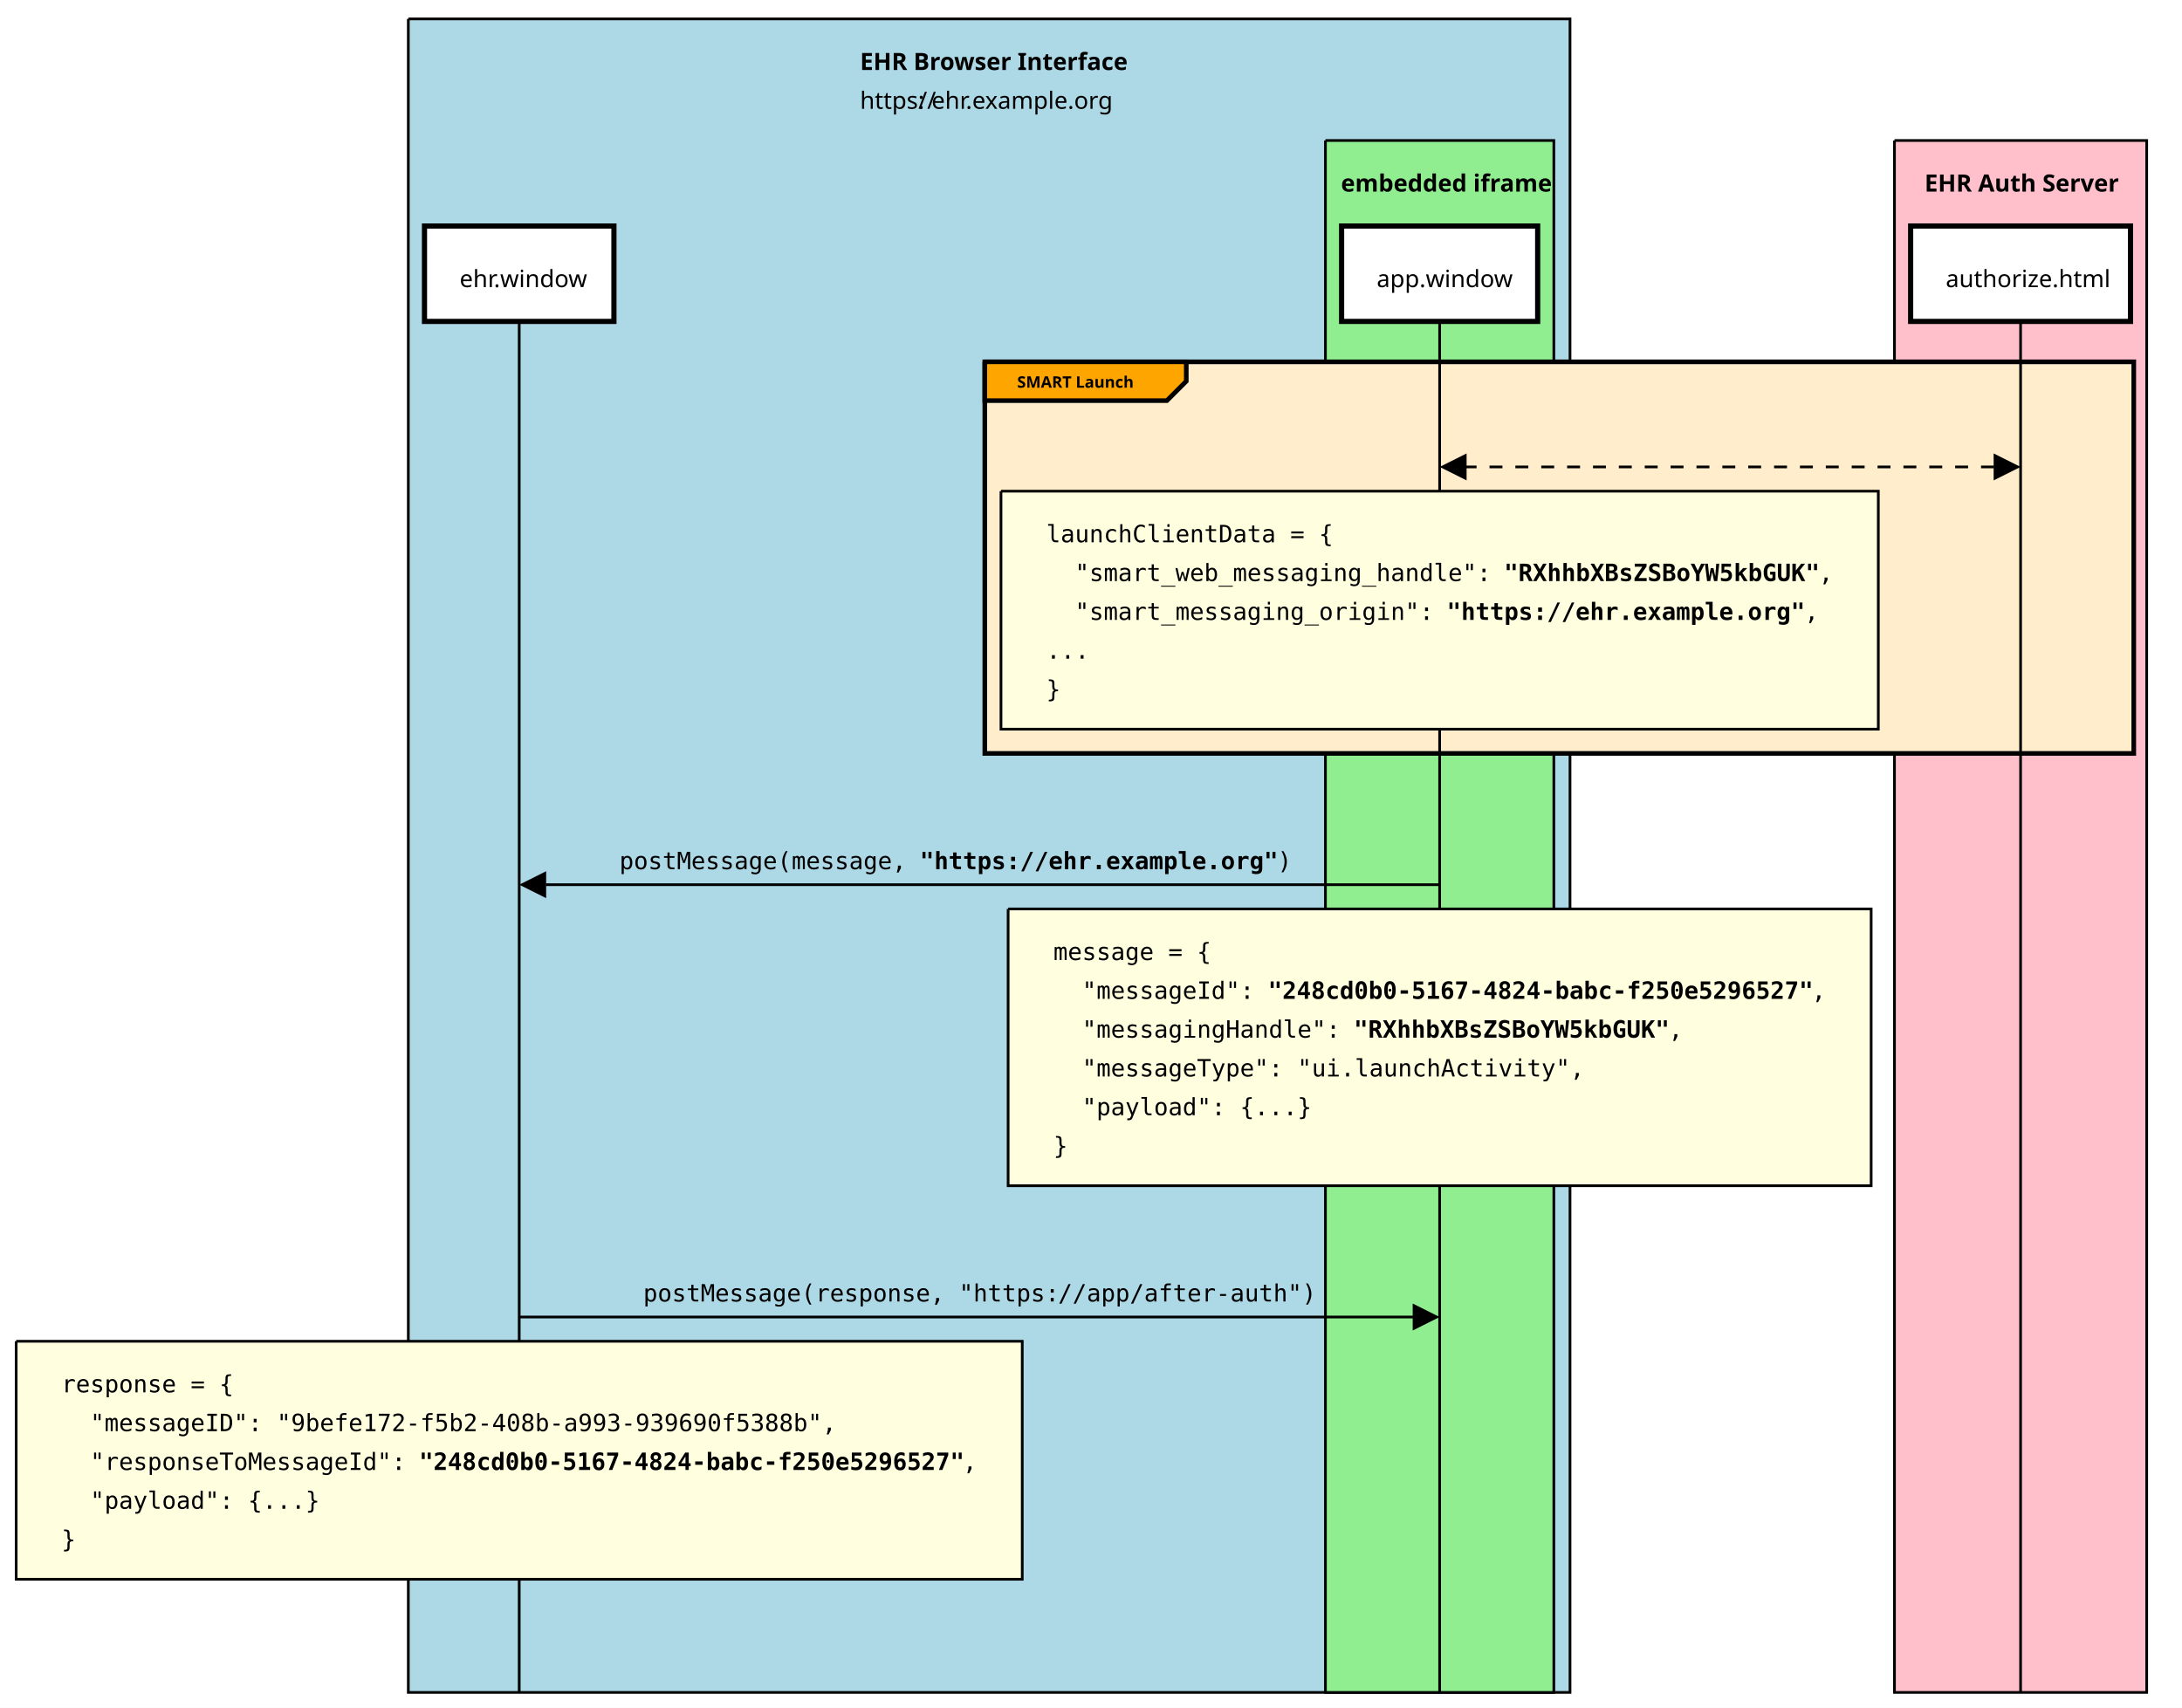
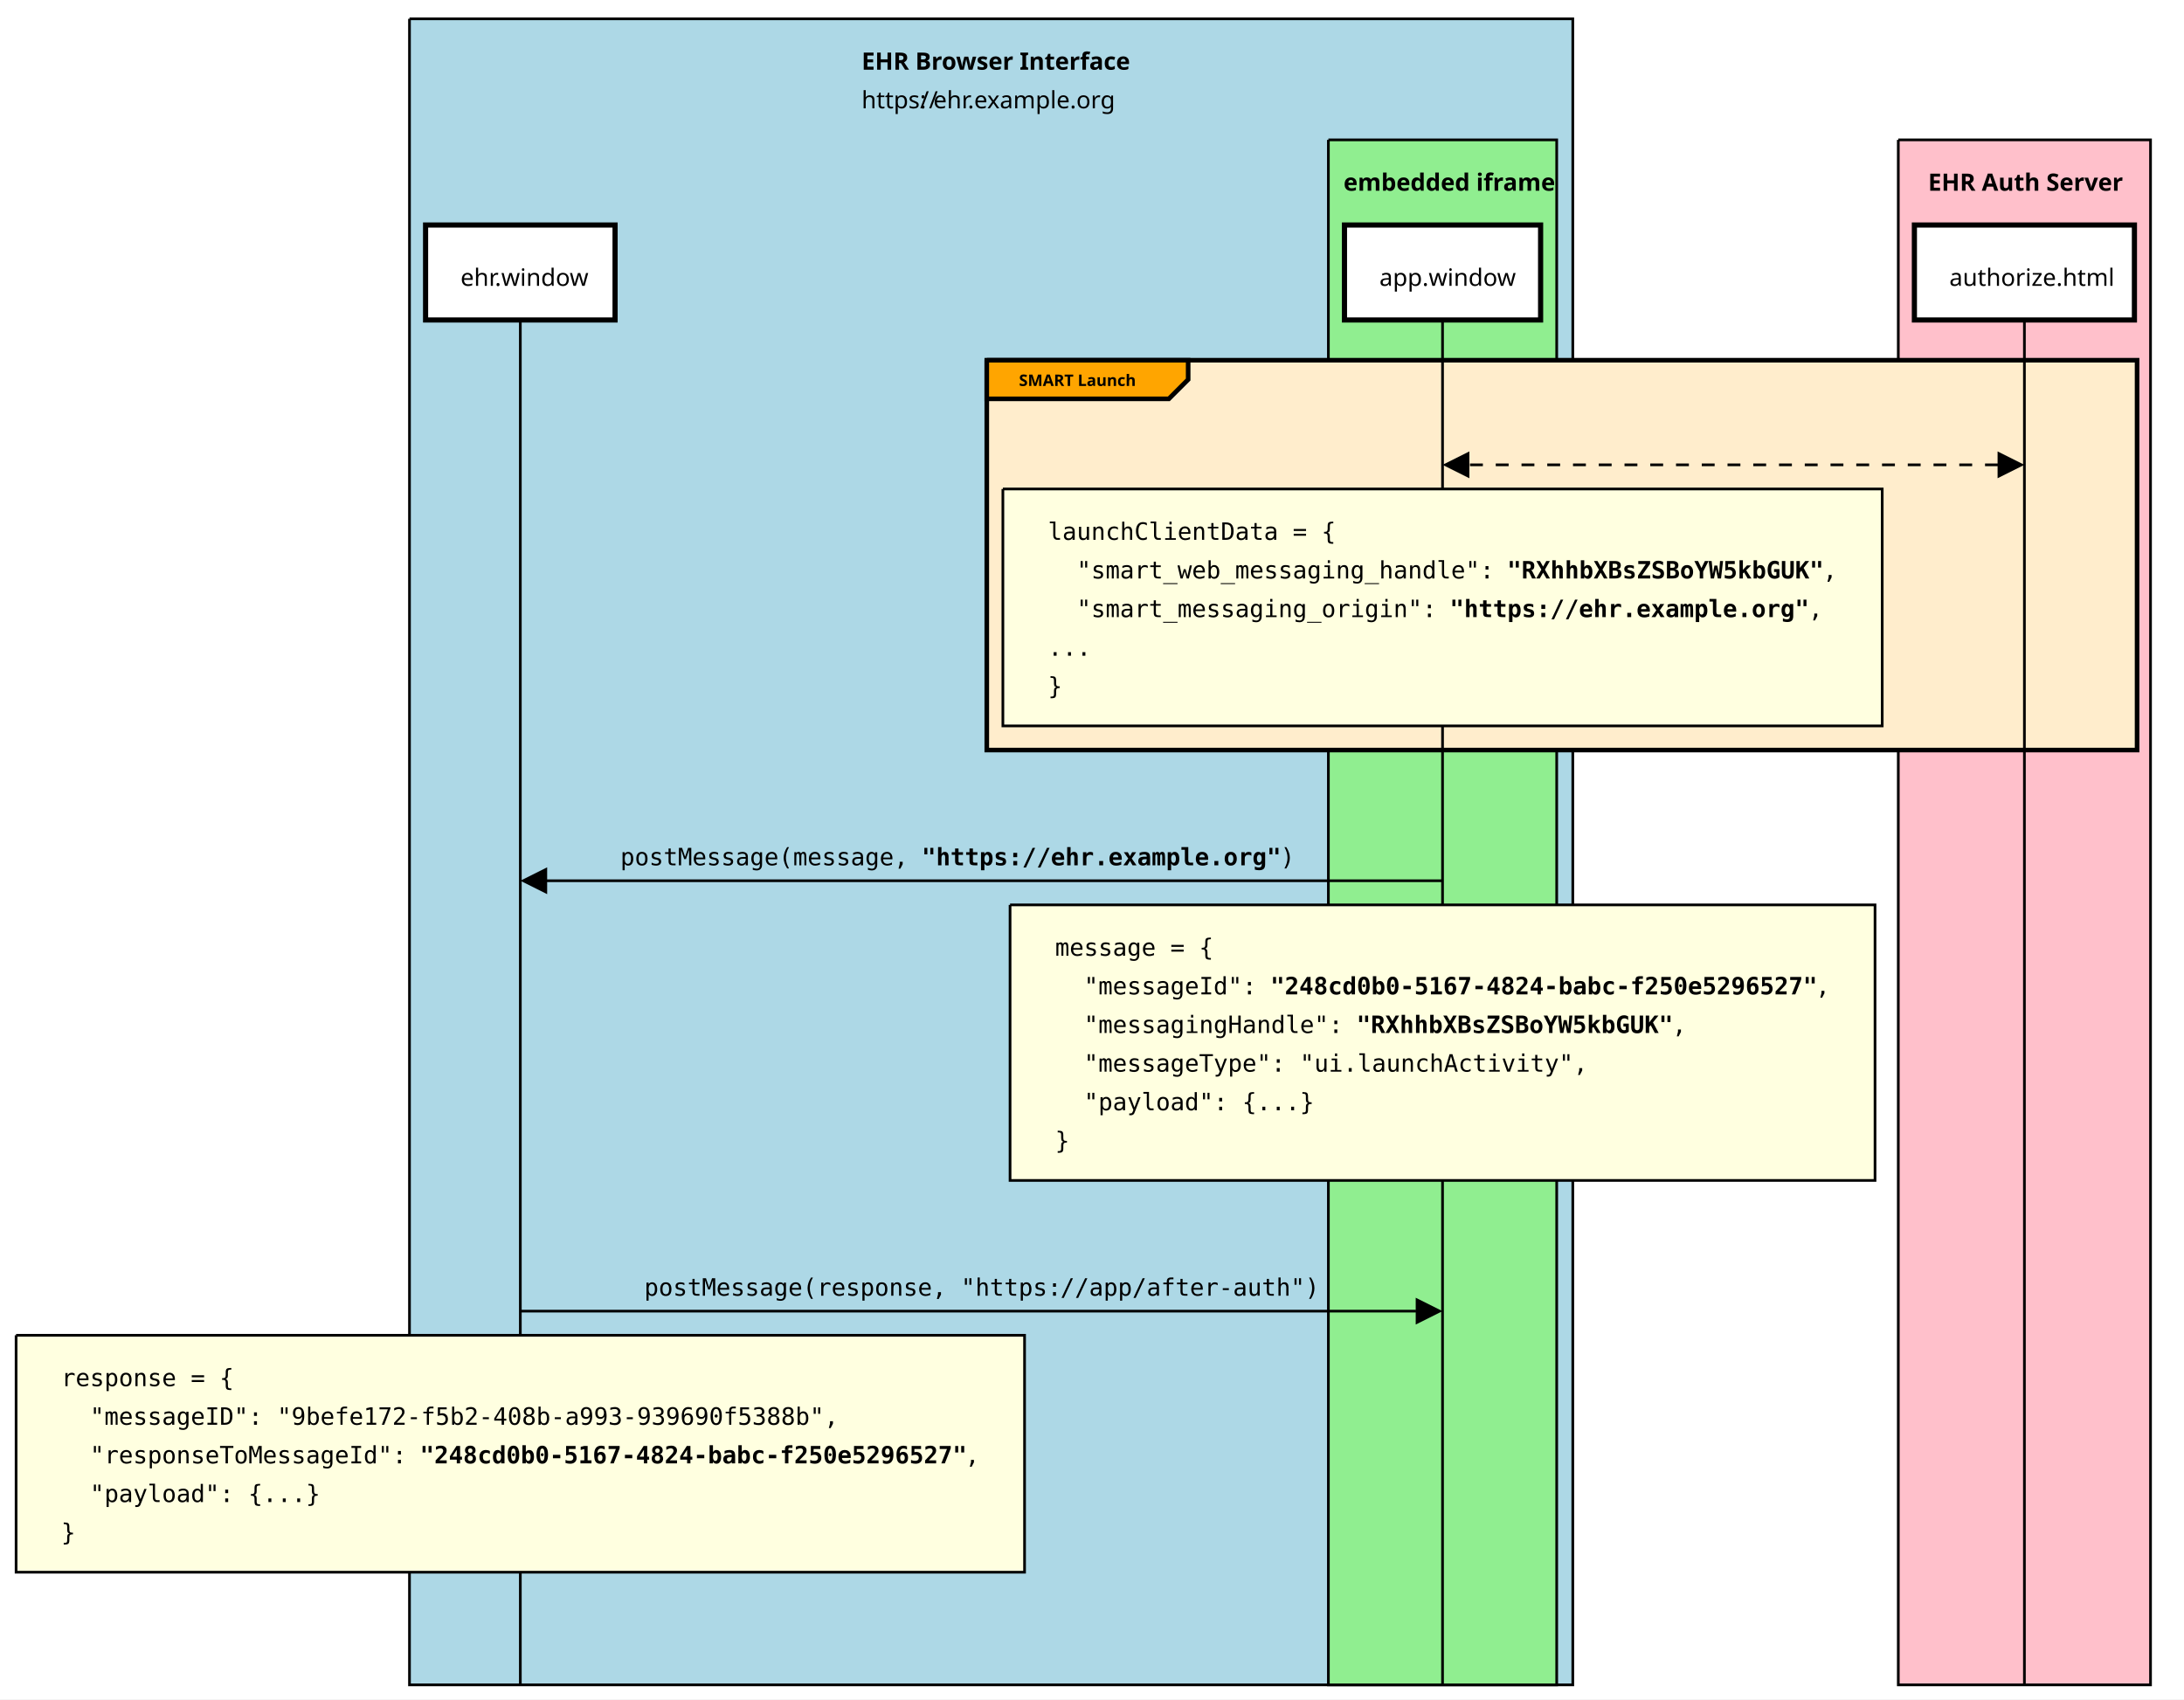
- <svg xmlns="http://www.w3.org/2000/svg" version="1.1" width="1611" height="1261">
+ <svg xmlns="http://www.w3.org/2000/svg" version="1.1" width="1023" height="796">
  <defs />
  <g>
    <g />
    <g />
    <g />
    <g />
    <g />
    <g />
    <g />
    <g />
    <g />
    <g />
    <g />
    <g />
    <g />
    <g />
    <g />
    <g />
    <g />
    <g />
    <g />
    <g />
    <g />
    <g />
    <g />
    <g />
    <g />
    <g />
    <g />
    <g />
    <g />
    <g />
    <g />
    <g />
    <g />
    <g />
    <g />
    <g />
    <g />
    <g />
    <g />
    <g />
    <g />
    <g />
    <g />
    <g />
    <g />
    <g />
    <g />
    <g>
-       <rect fill="white" stroke="none" x="0" y="0" width="1611" height="1261" />
+       <rect fill="white" stroke="none" x="0" y="0" width="1023" height="796" />
    </g>
    <g>
      <g>
-         <path fill="lightblue" stroke="black" paint-order="fill stroke markers" d=" M 301.465 13.967 L 1159.161 13.967 L 1159.161 1249.593 L 301.465 1249.593 L 301.465 13.967" stroke-miterlimit="10" stroke-width="1.99" stroke-dasharray="" />
+         <path fill="lightblue" stroke="black" paint-order="fill stroke markers" d=" M 191.805 8.821 L 736.709 8.821 L 736.709 789.216 L 191.805 789.216 L 191.805 8.821" stroke-miterlimit="10" stroke-width="1.257" stroke-dasharray="" />
      </g>
      <g>
-         <text fill="black" stroke="none" font-family="sans-serif" font-size="13.2pt" font-style="normal" font-weight="bold" text-decoration="normal" x="634.948" y="51.688" text-anchor="start" dominant-baseline="alphabetic" xml:space="preserve">EHR Browser Interface</text>
-         <text fill="black" stroke="none" font-family="sans-serif" font-size="13.2pt" font-style="normal" font-weight="normal" text-decoration="normal" x="634.948" y="80.338" text-anchor="start" dominant-baseline="alphabetic" xml:space="preserve">https:</text>
-         <text fill="black" stroke="none" font-family="sans-serif" font-size="13.2pt" font-style="normal" font-weight="normal" text-decoration="normal" x="677.994" y="80.338" text-anchor="start" dominant-baseline="alphabetic" xml:space="preserve">//</text>
-         <text fill="black" stroke="none" font-family="sans-serif" font-size="13.2pt" font-style="normal" font-weight="normal" text-decoration="normal" x="687.774" y="80.338" text-anchor="start" dominant-baseline="alphabetic" xml:space="preserve">ehr.example.org</text>
+         <text fill="black" stroke="none" font-family="sans-serif" font-size="8.4pt" font-style="normal" font-weight="bold" text-decoration="normal" x="403.571" y="32.645" text-anchor="start" dominant-baseline="alphabetic" xml:space="preserve">EHR Browser Interface</text>
+         <text fill="black" stroke="none" font-family="sans-serif" font-size="8.4pt" font-style="normal" font-weight="normal" text-decoration="normal" x="403.571" y="50.74" text-anchor="start" dominant-baseline="alphabetic" xml:space="preserve">https:</text>
+         <text fill="black" stroke="none" font-family="sans-serif" font-size="8.4pt" font-style="normal" font-weight="normal" text-decoration="normal" x="430.964" y="50.74" text-anchor="start" dominant-baseline="alphabetic" xml:space="preserve">//</text>
+         <text fill="black" stroke="none" font-family="sans-serif" font-size="8.4pt" font-style="normal" font-weight="normal" text-decoration="normal" x="437.187" y="50.74" text-anchor="start" dominant-baseline="alphabetic" xml:space="preserve">ehr.example.org</text>
      </g>
      <g>
-         <path fill="lightgreen" stroke="black" paint-order="fill stroke markers" d=" M 978.592 103.735 L 1147.224 103.735 L 1147.224 1249.593 L 978.592 1249.593 L 978.592 103.735" stroke-miterlimit="10" stroke-width="1.99" stroke-dasharray="" />
+         <path fill="lightgreen" stroke="black" paint-order="fill stroke markers" d=" M 622.22 65.517 L 729.17 65.517 L 729.17 789.216 L 622.22 789.216 L 622.22 65.517" stroke-miterlimit="10" stroke-width="1.257" stroke-dasharray="" />
      </g>
      <g>
-         <text fill="black" stroke="none" font-family="sans-serif" font-size="13.2pt" font-style="normal" font-weight="bold" text-decoration="normal" x="990.041" y="141.457" text-anchor="start" dominant-baseline="alphabetic" xml:space="preserve">embedded iframe</text>
+         <text fill="black" stroke="none" font-family="sans-serif" font-size="8.4pt" font-style="normal" font-weight="bold" text-decoration="normal" x="629.326" y="89.341" text-anchor="start" dominant-baseline="alphabetic" xml:space="preserve">embedded iframe</text>
      </g>
      <g>
-         <path fill="pink" stroke="black" paint-order="fill stroke markers" d=" M 1398.716 103.735 L 1584.94 103.735 L 1584.94 1249.593 L 1398.716 1249.593 L 1398.716 103.735" stroke-miterlimit="10" stroke-width="1.99" stroke-dasharray="" />
+         <path fill="pink" stroke="black" paint-order="fill stroke markers" d=" M 889.174 65.517 L 1007.318 65.517 L 1007.318 789.216 L 889.174 789.216 L 889.174 65.517" stroke-miterlimit="10" stroke-width="1.257" stroke-dasharray="" />
      </g>
      <g>
-         <text fill="black" stroke="none" font-family="sans-serif" font-size="13.2pt" font-style="normal" font-weight="bold" text-decoration="normal" x="1420.921" y="141.457" text-anchor="start" dominant-baseline="alphabetic" xml:space="preserve">EHR Auth Server</text>
+         <text fill="black" stroke="none" font-family="sans-serif" font-size="8.4pt" font-style="normal" font-weight="bold" text-decoration="normal" x="903.124" y="89.341" text-anchor="start" dominant-baseline="alphabetic" xml:space="preserve">EHR Auth Server</text>
      </g>
-       <rect fill="rgb(255,237,204)" stroke="none" x="727.099" y="267.156" width="848.29" height="289.121" />
+       <rect fill="rgb(255,237,204)" stroke="none" x="462.216" y="168.73" width="538.806" height="182.602" />
    </g>
    <g>
-       <path fill="none" stroke="black" paint-order="fill stroke markers" d=" M 383.336 237.313 L 383.336 1249.593" stroke-miterlimit="10" stroke-width="1.99" />
-       <path fill="none" stroke="black" paint-order="fill stroke markers" d=" M 1062.908 237.313 L 1062.908 1249.593" stroke-miterlimit="10" stroke-width="1.99" />
-       <path fill="none" stroke="black" paint-order="fill stroke markers" d=" M 1491.828 237.313 L 1491.828 1249.593" stroke-miterlimit="10" stroke-width="1.99" />
+       <path fill="none" stroke="black" paint-order="fill stroke markers" d=" M 243.724 149.882 L 243.724 789.216" stroke-miterlimit="10" stroke-width="1.257" />
+       <path fill="none" stroke="black" paint-order="fill stroke markers" d=" M 675.695 149.882 L 675.695 789.216" stroke-miterlimit="10" stroke-width="1.257" />
+       <path fill="none" stroke="black" paint-order="fill stroke markers" d=" M 948.246 149.882 L 948.246 789.216" stroke-miterlimit="10" stroke-width="1.257" />
    </g>
    <g>
      <path fill="none" stroke="none" />
      <g>
-         <path fill="white" stroke="black" paint-order="fill stroke markers" d=" M 313.402 166.883 L 453.27 166.883 L 453.27 237.313 L 313.402 237.313 L 313.402 166.883 Z" stroke-miterlimit="10" stroke-width="3.82" stroke-dasharray="" />
+         <path fill="white" stroke="black" paint-order="fill stroke markers" d=" M 199.345 105.4 L 288.104 105.4 L 288.104 149.882 L 199.345 149.882 L 199.345 105.4 Z" stroke-miterlimit="10" stroke-width="2.413" stroke-dasharray="" />
      </g>
      <g>
-         <text fill="black" stroke="none" font-family="sans-serif" font-size="13.2pt" font-style="normal" font-weight="normal" text-decoration="normal" x="339.306" y="212.006" text-anchor="start" dominant-baseline="alphabetic" xml:space="preserve">ehr.window</text>
+         <text fill="black" stroke="none" font-family="sans-serif" font-size="8.4pt" font-style="normal" font-weight="normal" text-decoration="normal" x="215.705" y="133.898" text-anchor="start" dominant-baseline="alphabetic" xml:space="preserve">ehr.window</text>
      </g>
      <path fill="none" stroke="none" />
      <g>
-         <path fill="white" stroke="black" paint-order="fill stroke markers" d=" M 990.529 166.883 L 1135.286 166.883 L 1135.286 237.313 L 990.529 237.313 L 990.529 166.883 Z" stroke-miterlimit="10" stroke-width="3.82" stroke-dasharray="" />
+         <path fill="white" stroke="black" paint-order="fill stroke markers" d=" M 629.76 105.4 L 721.63 105.4 L 721.63 149.882 L 629.76 149.882 L 629.76 105.4 Z" stroke-miterlimit="10" stroke-width="2.413" stroke-dasharray="" />
      </g>
      <g>
-         <text fill="black" stroke="none" font-family="sans-serif" font-size="13.2pt" font-style="normal" font-weight="normal" text-decoration="normal" x="1016.433" y="212.006" text-anchor="start" dominant-baseline="alphabetic" xml:space="preserve">app.window</text>
+         <text fill="black" stroke="none" font-family="sans-serif" font-size="8.4pt" font-style="normal" font-weight="normal" text-decoration="normal" x="646.12" y="133.898" text-anchor="start" dominant-baseline="alphabetic" xml:space="preserve">app.window</text>
      </g>
      <path fill="none" stroke="none" />
      <g>
-         <path fill="white" stroke="black" paint-order="fill stroke markers" d=" M 1410.653 166.883 L 1573.002 166.883 L 1573.002 237.313 L 1410.653 237.313 L 1410.653 166.883 Z" stroke-miterlimit="10" stroke-width="3.82" stroke-dasharray="" />
+         <path fill="white" stroke="black" paint-order="fill stroke markers" d=" M 896.714 105.4 L 999.779 105.4 L 999.779 149.882 L 896.714 149.882 L 896.714 105.4 Z" stroke-miterlimit="10" stroke-width="2.413" stroke-dasharray="" />
      </g>
      <g>
-         <text fill="black" stroke="none" font-family="sans-serif" font-size="13.2pt" font-style="normal" font-weight="normal" text-decoration="normal" x="1436.557" y="212.006" text-anchor="start" dominant-baseline="alphabetic" xml:space="preserve">authorize.html</text>
+         <text fill="black" stroke="none" font-family="sans-serif" font-size="8.4pt" font-style="normal" font-weight="normal" text-decoration="normal" x="913.074" y="133.898" text-anchor="start" dominant-baseline="alphabetic" xml:space="preserve">authorize.html</text>
      </g>
    </g>
    <g>
      <g>
        <g>
-           <rect fill="rgb(255,237,204)" stroke="none" x="1273.598" y="313.711" width="7.539" height="31.037" />
+           <rect fill="rgb(255,237,204)" stroke="none" x="809.52" y="198.133" width="4.901" height="19.602" />
        </g>
-         <text fill="black" stroke="none" font-family="sans-serif" font-size="11pt" font-style="normal" font-weight="normal" text-decoration="normal" x="1277.368" y="335.198" text-anchor="start" dominant-baseline="alphabetic" xml:space="preserve" />
+         <text fill="black" stroke="none" font-family="sans-serif" font-size="7pt" font-style="normal" font-weight="normal" text-decoration="normal" x="811.971" y="211.704" text-anchor="start" dominant-baseline="alphabetic" xml:space="preserve" />
      </g>
      <g>
-         <path fill="none" stroke="black" paint-order="fill stroke markers" d=" M 1472.171 344.748 L 1082.564 344.748" stroke-miterlimit="10" stroke-width="1.99" stroke-dasharray="9.55" />
-         <g transform="translate(1062.908,344.7482) translate(-1062.908,-344.7482)">
-           <path fill="black" stroke="none" paint-order="stroke fill markers" d=" M 1082.803 334.8 L 1062.908 344.748 L 1082.803 354.696 Z" />
-           <g transform="translate(1491.828,344.7482) translate(-1491.828,-344.7482)">
-             <path fill="black" stroke="none" paint-order="stroke fill markers" d=" M 1471.932 334.8 L 1491.828 344.748 L 1471.932 354.696 Z" />
+         <path fill="none" stroke="black" paint-order="fill stroke markers" d=" M 935.831 217.736 L 688.11 217.736" stroke-miterlimit="10" stroke-width="1.257" stroke-dasharray="6.031" />
+         <g transform="translate(675.6951,217.7357) translate(-675.6951,-217.7357)">
+           <path fill="black" stroke="none" paint-order="stroke fill markers" d=" M 688.261 211.453 L 675.695 217.736 L 688.261 224.018 Z" />
+           <g transform="translate(948.2462,217.7357) translate(-948.2462,-217.7357)">
+             <path fill="black" stroke="none" paint-order="stroke fill markers" d=" M 935.681 211.453 L 948.246 217.736 L 935.681 224.018 Z" />
          </g>
        </g>
      </g>
-       <path fill="lightyellow" stroke="black" paint-order="fill stroke markers" d=" M 739.036 362.654 L 1386.779 362.654 L 1386.779 538.371 L 739.036 538.371 L 739.036 362.654" stroke-miterlimit="10" stroke-width="1.99" stroke-dasharray="" />
+       <path fill="lightyellow" stroke="black" paint-order="fill stroke markers" d=" M 469.755 229.045 L 881.635 229.045 L 881.635 340.024 L 469.755 340.024 L 469.755 229.045" stroke-miterlimit="10" stroke-width="1.257" stroke-dasharray="" />
      <g>
-         <text fill="black" stroke="none" font-family="monospace" font-size="13.2pt" font-style="normal" font-weight="normal" text-decoration="normal" x="772.461" y="400.376" text-anchor="start" dominant-baseline="alphabetic" xml:space="preserve">launchClientData = {</text>
-         <text fill="black" stroke="none" font-family="monospace" font-size="13.2pt" font-style="normal" font-weight="normal" text-decoration="normal" x="772.461" y="429.025" text-anchor="start" dominant-baseline="alphabetic" xml:space="preserve">  "smart_web_messaging_handle": </text>
-         <text fill="black" stroke="none" font-family="monospace" font-size="13.2pt" font-style="normal" font-weight="bold" text-decoration="normal" x="1110.435" y="429.025" text-anchor="start" dominant-baseline="alphabetic" xml:space="preserve">"RXhhbXBsZSBoYW5kbGUK"</text>
-         <text fill="black" stroke="none" font-family="monospace" font-size="13.2pt" font-style="normal" font-weight="normal" text-decoration="normal" x="1342.793" y="429.025" text-anchor="start" dominant-baseline="alphabetic" xml:space="preserve">,</text>
-         <text fill="black" stroke="none" font-family="monospace" font-size="13.2pt" font-style="normal" font-weight="normal" text-decoration="normal" x="772.461" y="457.675" text-anchor="start" dominant-baseline="alphabetic" xml:space="preserve">  "smart_messaging_origin": </text>
-         <text fill="black" stroke="none" font-family="monospace" font-size="13.2pt" font-style="normal" font-weight="bold" text-decoration="normal" x="1068.188" y="457.675" text-anchor="start" dominant-baseline="alphabetic" xml:space="preserve">"https:</text>
-         <text fill="black" stroke="none" font-family="monospace" font-size="13.2pt" font-style="normal" font-weight="bold" text-decoration="normal" x="1142.12" y="457.675" text-anchor="start" dominant-baseline="alphabetic" xml:space="preserve">//</text>
-         <text fill="black" stroke="none" font-family="monospace" font-size="13.2pt" font-style="normal" font-weight="bold" text-decoration="normal" x="1163.244" y="457.675" text-anchor="start" dominant-baseline="alphabetic" xml:space="preserve">ehr.example.org"</text>
-         <text fill="black" stroke="none" font-family="monospace" font-size="13.2pt" font-style="normal" font-weight="normal" text-decoration="normal" x="1332.231" y="457.675" text-anchor="start" dominant-baseline="alphabetic" xml:space="preserve">,</text>
-         <text fill="black" stroke="none" font-family="monospace" font-size="13.2pt" font-style="normal" font-weight="normal" text-decoration="normal" x="772.461" y="486.324" text-anchor="start" dominant-baseline="alphabetic" xml:space="preserve">...</text>
-         <text fill="black" stroke="none" font-family="monospace" font-size="13.2pt" font-style="normal" font-weight="normal" text-decoration="normal" x="772.461" y="514.974" text-anchor="start" dominant-baseline="alphabetic" xml:space="preserve">}</text>
+         <text fill="black" stroke="none" font-family="monospace" font-size="8.4pt" font-style="normal" font-weight="normal" text-decoration="normal" x="490.865" y="252.869" text-anchor="start" dominant-baseline="alphabetic" xml:space="preserve">launchClientData = {</text>
+         <text fill="black" stroke="none" font-family="monospace" font-size="8.4pt" font-style="normal" font-weight="normal" text-decoration="normal" x="490.865" y="270.963" text-anchor="start" dominant-baseline="alphabetic" xml:space="preserve">  "smart_web_messaging_handle": </text>
+         <text fill="black" stroke="none" font-family="monospace" font-size="8.4pt" font-style="normal" font-weight="bold" text-decoration="normal" x="705.94" y="270.963" text-anchor="start" dominant-baseline="alphabetic" xml:space="preserve">"RXhhbXBsZSBoYW5kbGUK"</text>
+         <text fill="black" stroke="none" font-family="monospace" font-size="8.4pt" font-style="normal" font-weight="normal" text-decoration="normal" x="853.804" y="270.963" text-anchor="start" dominant-baseline="alphabetic" xml:space="preserve">,</text>
+         <text fill="black" stroke="none" font-family="monospace" font-size="8.4pt" font-style="normal" font-weight="normal" text-decoration="normal" x="490.865" y="289.058" text-anchor="start" dominant-baseline="alphabetic" xml:space="preserve">  "smart_messaging_origin": </text>
+         <text fill="black" stroke="none" font-family="monospace" font-size="8.4pt" font-style="normal" font-weight="bold" text-decoration="normal" x="679.056" y="289.058" text-anchor="start" dominant-baseline="alphabetic" xml:space="preserve">"https:</text>
+         <text fill="black" stroke="none" font-family="monospace" font-size="8.4pt" font-style="normal" font-weight="bold" text-decoration="normal" x="726.103" y="289.058" text-anchor="start" dominant-baseline="alphabetic" xml:space="preserve">//</text>
+         <text fill="black" stroke="none" font-family="monospace" font-size="8.4pt" font-style="normal" font-weight="bold" text-decoration="normal" x="739.545" y="289.058" text-anchor="start" dominant-baseline="alphabetic" xml:space="preserve">ehr.example.org"</text>
+         <text fill="black" stroke="none" font-family="monospace" font-size="8.4pt" font-style="normal" font-weight="normal" text-decoration="normal" x="847.083" y="289.058" text-anchor="start" dominant-baseline="alphabetic" xml:space="preserve">,</text>
+         <text fill="black" stroke="none" font-family="monospace" font-size="8.4pt" font-style="normal" font-weight="normal" text-decoration="normal" x="490.865" y="307.152" text-anchor="start" dominant-baseline="alphabetic" xml:space="preserve">...</text>
+         <text fill="black" stroke="none" font-family="monospace" font-size="8.4pt" font-style="normal" font-weight="normal" text-decoration="normal" x="490.865" y="325.246" text-anchor="start" dominant-baseline="alphabetic" xml:space="preserve">}</text>
      </g>
      <g>
-         <text fill="black" stroke="none" font-family="monospace" font-size="13.2pt" font-style="normal" font-weight="normal" text-decoration="normal" x="457.327" y="641.747" text-anchor="start" dominant-baseline="alphabetic" xml:space="preserve">postMessage(message, </text>
-         <text fill="black" stroke="none" font-family="monospace" font-size="13.2pt" font-style="normal" font-weight="bold" text-decoration="normal" x="679.123" y="641.747" text-anchor="start" dominant-baseline="alphabetic" xml:space="preserve">"https:</text>
-         <text fill="black" stroke="none" font-family="monospace" font-size="13.2pt" font-style="normal" font-weight="bold" text-decoration="normal" x="753.055" y="641.747" text-anchor="start" dominant-baseline="alphabetic" xml:space="preserve">//</text>
-         <text fill="black" stroke="none" font-family="monospace" font-size="13.2pt" font-style="normal" font-weight="bold" text-decoration="normal" x="774.178" y="641.747" text-anchor="start" dominant-baseline="alphabetic" xml:space="preserve">ehr.example.org"</text>
-         <text fill="black" stroke="none" font-family="monospace" font-size="13.2pt" font-style="normal" font-weight="normal" text-decoration="normal" x="943.165" y="641.747" text-anchor="start" dominant-baseline="alphabetic" xml:space="preserve">)</text>
-         <text fill="black" stroke="none" font-family="monospace" font-size="11pt" font-style="normal" font-weight="normal" text-decoration="normal" x="953.727" y="641.747" text-anchor="start" dominant-baseline="alphabetic" xml:space="preserve">    </text>
+         <text fill="black" stroke="none" font-family="monospace" font-size="8.4pt" font-style="normal" font-weight="normal" text-decoration="normal" x="290.566" y="405.314" text-anchor="start" dominant-baseline="alphabetic" xml:space="preserve">postMessage(message, </text>
+         <text fill="black" stroke="none" font-family="monospace" font-size="8.4pt" font-style="normal" font-weight="bold" text-decoration="normal" x="431.709" y="405.314" text-anchor="start" dominant-baseline="alphabetic" xml:space="preserve">"https:</text>
+         <text fill="black" stroke="none" font-family="monospace" font-size="8.4pt" font-style="normal" font-weight="bold" text-decoration="normal" x="478.757" y="405.314" text-anchor="start" dominant-baseline="alphabetic" xml:space="preserve">//</text>
+         <text fill="black" stroke="none" font-family="monospace" font-size="8.4pt" font-style="normal" font-weight="bold" text-decoration="normal" x="492.199" y="405.314" text-anchor="start" dominant-baseline="alphabetic" xml:space="preserve">ehr.example.org"</text>
+         <text fill="black" stroke="none" font-family="monospace" font-size="8.4pt" font-style="normal" font-weight="normal" text-decoration="normal" x="599.736" y="405.314" text-anchor="start" dominant-baseline="alphabetic" xml:space="preserve">)</text>
+         <text fill="black" stroke="none" font-family="monospace" font-size="7pt" font-style="normal" font-weight="normal" text-decoration="normal" x="606.457" y="405.314" text-anchor="start" dominant-baseline="alphabetic" xml:space="preserve">    </text>
      </g>
      <g>
-         <path fill="none" stroke="black" paint-order="fill stroke markers" d=" M 1062.908 653.207 L 402.993 653.207" stroke-miterlimit="10" stroke-width="1.99" stroke-dasharray="" />
-         <g transform="translate(383.3362,653.2071) translate(-383.3362,-653.2071)">
-           <path fill="black" stroke="none" paint-order="stroke fill markers" d=" M 403.232 643.259 L 383.336 653.207 L 403.232 663.155 Z" />
+         <path fill="none" stroke="black" paint-order="fill stroke markers" d=" M 675.695 412.552 L 256.139 412.552" stroke-miterlimit="10" stroke-width="1.257" stroke-dasharray="" />
+         <g transform="translate(243.7241,412.5518) translate(-243.7241,-412.5518)">
+           <path fill="black" stroke="none" paint-order="stroke fill markers" d=" M 256.29 406.269 L 243.724 412.552 L 256.29 418.835 Z" />
        </g>
      </g>
-       <path fill="lightyellow" stroke="black" paint-order="fill stroke markers" d=" M 744.317 671.113 L 1381.498 671.113 L 1381.498 875.479 L 744.317 875.479 L 744.317 671.113" stroke-miterlimit="10" stroke-width="1.99" stroke-dasharray="" />
+       <path fill="lightyellow" stroke="black" paint-order="fill stroke markers" d=" M 473.116 423.861 L 878.274 423.861 L 878.274 552.934 L 473.116 552.934 L 473.116 423.861" stroke-miterlimit="10" stroke-width="1.257" stroke-dasharray="" />
      <g>
-         <text fill="black" stroke="none" font-family="monospace" font-size="13.2pt" font-style="normal" font-weight="normal" text-decoration="normal" x="777.742" y="708.835" text-anchor="start" dominant-baseline="alphabetic" xml:space="preserve">message = {</text>
-         <text fill="black" stroke="none" font-family="monospace" font-size="13.2pt" font-style="normal" font-weight="normal" text-decoration="normal" x="777.742" y="737.484" text-anchor="start" dominant-baseline="alphabetic" xml:space="preserve">  "messageId": </text>
-         <text fill="black" stroke="none" font-family="monospace" font-size="13.2pt" font-style="normal" font-weight="bold" text-decoration="normal" x="936.167" y="737.484" text-anchor="start" dominant-baseline="alphabetic" xml:space="preserve">"248cd0b0-5167-4824-babc-f250e5296527"</text>
-         <text fill="black" stroke="none" font-family="monospace" font-size="13.2pt" font-style="normal" font-weight="normal" text-decoration="normal" x="1337.512" y="737.484" text-anchor="start" dominant-baseline="alphabetic" xml:space="preserve">,</text>
-         <text fill="black" stroke="none" font-family="monospace" font-size="13.2pt" font-style="normal" font-weight="normal" text-decoration="normal" x="777.742" y="766.134" text-anchor="start" dominant-baseline="alphabetic" xml:space="preserve">  "messagingHandle": </text>
-         <text fill="black" stroke="none" font-family="monospace" font-size="13.2pt" font-style="normal" font-weight="bold" text-decoration="normal" x="999.537" y="766.134" text-anchor="start" dominant-baseline="alphabetic" xml:space="preserve">"RXhhbXBsZSBoYW5kbGUK"</text>
-         <text fill="black" stroke="none" font-family="monospace" font-size="13.2pt" font-style="normal" font-weight="normal" text-decoration="normal" x="1231.895" y="766.134" text-anchor="start" dominant-baseline="alphabetic" xml:space="preserve">,</text>
-         <text fill="black" stroke="none" font-family="monospace" font-size="13.2pt" font-style="normal" font-weight="normal" text-decoration="normal" x="777.742" y="794.783" text-anchor="start" dominant-baseline="alphabetic" xml:space="preserve">  "messageType": "ui.launchActivity",</text>
-         <text fill="black" stroke="none" font-family="monospace" font-size="13.2pt" font-style="normal" font-weight="normal" text-decoration="normal" x="777.742" y="823.432" text-anchor="start" dominant-baseline="alphabetic" xml:space="preserve">  "payload": {...}</text>
-         <text fill="black" stroke="none" font-family="monospace" font-size="13.2pt" font-style="normal" font-weight="normal" text-decoration="normal" x="777.742" y="852.082" text-anchor="start" dominant-baseline="alphabetic" xml:space="preserve">}</text>
+         <text fill="black" stroke="none" font-family="monospace" font-size="8.4pt" font-style="normal" font-weight="normal" text-decoration="normal" x="494.226" y="447.685" text-anchor="start" dominant-baseline="alphabetic" xml:space="preserve">message = {</text>
+         <text fill="black" stroke="none" font-family="monospace" font-size="8.4pt" font-style="normal" font-weight="normal" text-decoration="normal" x="494.226" y="465.779" text-anchor="start" dominant-baseline="alphabetic" xml:space="preserve">  "messageId": </text>
+         <text fill="black" stroke="none" font-family="monospace" font-size="8.4pt" font-style="normal" font-weight="bold" text-decoration="normal" x="595.042" y="465.779" text-anchor="start" dominant-baseline="alphabetic" xml:space="preserve">"248cd0b0-5167-4824-babc-f250e5296527"</text>
+         <text fill="black" stroke="none" font-family="monospace" font-size="8.4pt" font-style="normal" font-weight="normal" text-decoration="normal" x="850.443" y="465.779" text-anchor="start" dominant-baseline="alphabetic" xml:space="preserve">,</text>
+         <text fill="black" stroke="none" font-family="monospace" font-size="8.4pt" font-style="normal" font-weight="normal" text-decoration="normal" x="494.226" y="483.874" text-anchor="start" dominant-baseline="alphabetic" xml:space="preserve">  "messagingHandle": </text>
+         <text fill="black" stroke="none" font-family="monospace" font-size="8.4pt" font-style="normal" font-weight="bold" text-decoration="normal" x="635.369" y="483.874" text-anchor="start" dominant-baseline="alphabetic" xml:space="preserve">"RXhhbXBsZSBoYW5kbGUK"</text>
+         <text fill="black" stroke="none" font-family="monospace" font-size="8.4pt" font-style="normal" font-weight="normal" text-decoration="normal" x="783.232" y="483.874" text-anchor="start" dominant-baseline="alphabetic" xml:space="preserve">,</text>
+         <text fill="black" stroke="none" font-family="monospace" font-size="8.4pt" font-style="normal" font-weight="normal" text-decoration="normal" x="494.226" y="501.968" text-anchor="start" dominant-baseline="alphabetic" xml:space="preserve">  "messageType": "ui.launchActivity",</text>
+         <text fill="black" stroke="none" font-family="monospace" font-size="8.4pt" font-style="normal" font-weight="normal" text-decoration="normal" x="494.226" y="520.063" text-anchor="start" dominant-baseline="alphabetic" xml:space="preserve">  "payload": {...}</text>
+         <text fill="black" stroke="none" font-family="monospace" font-size="8.4pt" font-style="normal" font-weight="normal" text-decoration="normal" x="494.226" y="538.157" text-anchor="start" dominant-baseline="alphabetic" xml:space="preserve">}</text>
      </g>
      <g>
-         <text fill="black" stroke="none" font-family="monospace" font-size="13.2pt" font-style="normal" font-weight="normal" text-decoration="normal" x="474.922" y="960.95" text-anchor="start" dominant-baseline="alphabetic" xml:space="preserve">postMessage(response, "https:</text>
-         <text fill="black" stroke="none" font-family="monospace" font-size="13.2pt" font-style="normal" font-weight="normal" text-decoration="normal" x="781.211" y="960.95" text-anchor="start" dominant-baseline="alphabetic" xml:space="preserve">//</text>
-         <text fill="black" stroke="none" font-family="monospace" font-size="13.2pt" font-style="normal" font-weight="normal" text-decoration="normal" x="802.335" y="960.95" text-anchor="start" dominant-baseline="alphabetic" xml:space="preserve">app/after-auth")</text>
+         <text fill="black" stroke="none" font-family="monospace" font-size="8.4pt" font-style="normal" font-weight="normal" text-decoration="normal" x="301.764" y="606.916" text-anchor="start" dominant-baseline="alphabetic" xml:space="preserve">postMessage(response, "https:</text>
+         <text fill="black" stroke="none" font-family="monospace" font-size="8.4pt" font-style="normal" font-weight="normal" text-decoration="normal" x="496.676" y="606.916" text-anchor="start" dominant-baseline="alphabetic" xml:space="preserve">//</text>
+         <text fill="black" stroke="none" font-family="monospace" font-size="8.4pt" font-style="normal" font-weight="normal" text-decoration="normal" x="510.118" y="606.916" text-anchor="start" dominant-baseline="alphabetic" xml:space="preserve">app/after-auth")</text>
      </g>
      <g>
-         <path fill="none" stroke="black" paint-order="fill stroke markers" d=" M 383.336 972.41 L 1043.251 972.41" stroke-miterlimit="10" stroke-width="1.99" stroke-dasharray="" />
-         <g transform="translate(1062.908,972.4095) translate(-1062.908,-972.4095)">
-           <path fill="black" stroke="none" paint-order="stroke fill markers" d=" M 1043.012 962.462 L 1062.908 972.41 L 1043.012 982.357 Z" />
+         <path fill="none" stroke="black" paint-order="fill stroke markers" d=" M 243.724 614.153 L 663.28 614.153" stroke-miterlimit="10" stroke-width="1.257" stroke-dasharray="" />
+         <g transform="translate(675.6951,614.1534) translate(-675.6951,-614.1534)">
+           <path fill="black" stroke="none" paint-order="stroke fill markers" d=" M 663.13 607.871 L 675.695 614.153 L 663.13 620.436 Z" />
        </g>
      </g>
-       <path fill="lightyellow" stroke="black" paint-order="fill stroke markers" d=" M 11.937 990.315 L 754.735 990.315 L 754.735 1166.032 L 11.937 1166.032 L 11.937 990.315" stroke-miterlimit="10" stroke-width="1.99" stroke-dasharray="" />
+       <path fill="lightyellow" stroke="black" paint-order="fill stroke markers" d=" M 7.539 625.462 L 479.909 625.462 L 479.909 736.441 L 7.539 736.441 L 7.539 625.462" stroke-miterlimit="10" stroke-width="1.257" stroke-dasharray="" />
      <g>
-         <text fill="black" stroke="none" font-family="monospace" font-size="13.2pt" font-style="normal" font-weight="normal" text-decoration="normal" x="45.362" y="1028.037" text-anchor="start" dominant-baseline="alphabetic" xml:space="preserve">response = {</text>
-         <text fill="black" stroke="none" font-family="monospace" font-size="13.2pt" font-style="normal" font-weight="normal" text-decoration="normal" x="45.362" y="1056.687" text-anchor="start" dominant-baseline="alphabetic" xml:space="preserve">  "messageID": "9befe172-f5b2-408b-a993-939690f5388b",</text>
-         <text fill="black" stroke="none" font-family="monospace" font-size="13.2pt" font-style="normal" font-weight="normal" text-decoration="normal" x="45.362" y="1085.336" text-anchor="start" dominant-baseline="alphabetic" xml:space="preserve">  "responseToMessageId": </text>
-         <text fill="black" stroke="none" font-family="monospace" font-size="13.2pt" font-style="normal" font-weight="bold" text-decoration="normal" x="309.404" y="1085.336" text-anchor="start" dominant-baseline="alphabetic" xml:space="preserve">"248cd0b0-5167-4824-babc-f250e5296527"</text>
-         <text fill="black" stroke="none" font-family="monospace" font-size="13.2pt" font-style="normal" font-weight="normal" text-decoration="normal" x="710.749" y="1085.336" text-anchor="start" dominant-baseline="alphabetic" xml:space="preserve">,</text>
-         <text fill="black" stroke="none" font-family="monospace" font-size="13.2pt" font-style="normal" font-weight="normal" text-decoration="normal" x="45.362" y="1113.985" text-anchor="start" dominant-baseline="alphabetic" xml:space="preserve">  "payload": {...}</text>
-         <text fill="black" stroke="none" font-family="monospace" font-size="13.2pt" font-style="normal" font-weight="normal" text-decoration="normal" x="45.362" y="1142.635" text-anchor="start" dominant-baseline="alphabetic" xml:space="preserve">}</text>
+         <text fill="black" stroke="none" font-family="monospace" font-size="8.4pt" font-style="normal" font-weight="normal" text-decoration="normal" x="28.649" y="649.287" text-anchor="start" dominant-baseline="alphabetic" xml:space="preserve">response = {</text>
+         <text fill="black" stroke="none" font-family="monospace" font-size="8.4pt" font-style="normal" font-weight="normal" text-decoration="normal" x="28.649" y="667.381" text-anchor="start" dominant-baseline="alphabetic" xml:space="preserve">  "messageID": "9befe172-f5b2-408b-a993-939690f5388b",</text>
+         <text fill="black" stroke="none" font-family="monospace" font-size="8.4pt" font-style="normal" font-weight="normal" text-decoration="normal" x="28.649" y="685.475" text-anchor="start" dominant-baseline="alphabetic" xml:space="preserve">  "responseToMessageId": </text>
+         <text fill="black" stroke="none" font-family="monospace" font-size="8.4pt" font-style="normal" font-weight="bold" text-decoration="normal" x="196.677" y="685.475" text-anchor="start" dominant-baseline="alphabetic" xml:space="preserve">"248cd0b0-5167-4824-babc-f250e5296527"</text>
+         <text fill="black" stroke="none" font-family="monospace" font-size="8.4pt" font-style="normal" font-weight="normal" text-decoration="normal" x="452.078" y="685.475" text-anchor="start" dominant-baseline="alphabetic" xml:space="preserve">,</text>
+         <text fill="black" stroke="none" font-family="monospace" font-size="8.4pt" font-style="normal" font-weight="normal" text-decoration="normal" x="28.649" y="703.57" text-anchor="start" dominant-baseline="alphabetic" xml:space="preserve">  "payload": {...}</text>
+         <text fill="black" stroke="none" font-family="monospace" font-size="8.4pt" font-style="normal" font-weight="normal" text-decoration="normal" x="28.649" y="721.664" text-anchor="start" dominant-baseline="alphabetic" xml:space="preserve">}</text>
      </g>
      <g>
        <g />
-         <path fill="none" stroke="black" paint-order="fill stroke markers" d=" M 727.099 267.156 L 1575.389 267.156 L 1575.389 556.277 L 727.099 556.277 L 727.099 267.156 Z" stroke-miterlimit="10" stroke-width="3.411" stroke-dasharray="" />
-         <path fill="orange" stroke="black" paint-order="fill stroke markers" d=" M 727.099 267.156 L 727.099 295.805 L 861.517 295.805 L 875.842 281.481 L 875.842 267.156 L 727.099 267.156" stroke-miterlimit="10" stroke-width="3.411" stroke-dasharray="" />
-         <text fill="black" stroke="none" font-family="sans-serif" font-size="8.8pt" font-style="normal" font-weight="bold" text-decoration="normal" x="750.974" y="286.256" text-anchor="start" dominant-baseline="alphabetic" xml:space="preserve">SMART Launch</text>
+         <path fill="none" stroke="black" paint-order="fill stroke markers" d=" M 462.216 168.73 L 1001.021 168.73 L 1001.021 351.333 L 462.216 351.333 L 462.216 168.73 Z" stroke-miterlimit="10" stroke-width="2.154" stroke-dasharray="" />
+         <path fill="orange" stroke="black" paint-order="fill stroke markers" d=" M 462.216 168.73 L 462.216 186.824 L 547.493 186.824 L 556.54 177.777 L 556.54 168.73 L 462.216 168.73" stroke-miterlimit="10" stroke-width="2.154" stroke-dasharray="" />
+         <text fill="black" stroke="none" font-family="sans-serif" font-size="5.6pt" font-style="normal" font-weight="bold" text-decoration="normal" x="477.294" y="180.793" text-anchor="start" dominant-baseline="alphabetic" xml:space="preserve">SMART Launch</text>
      </g>
    </g>
  </g>
</svg>
